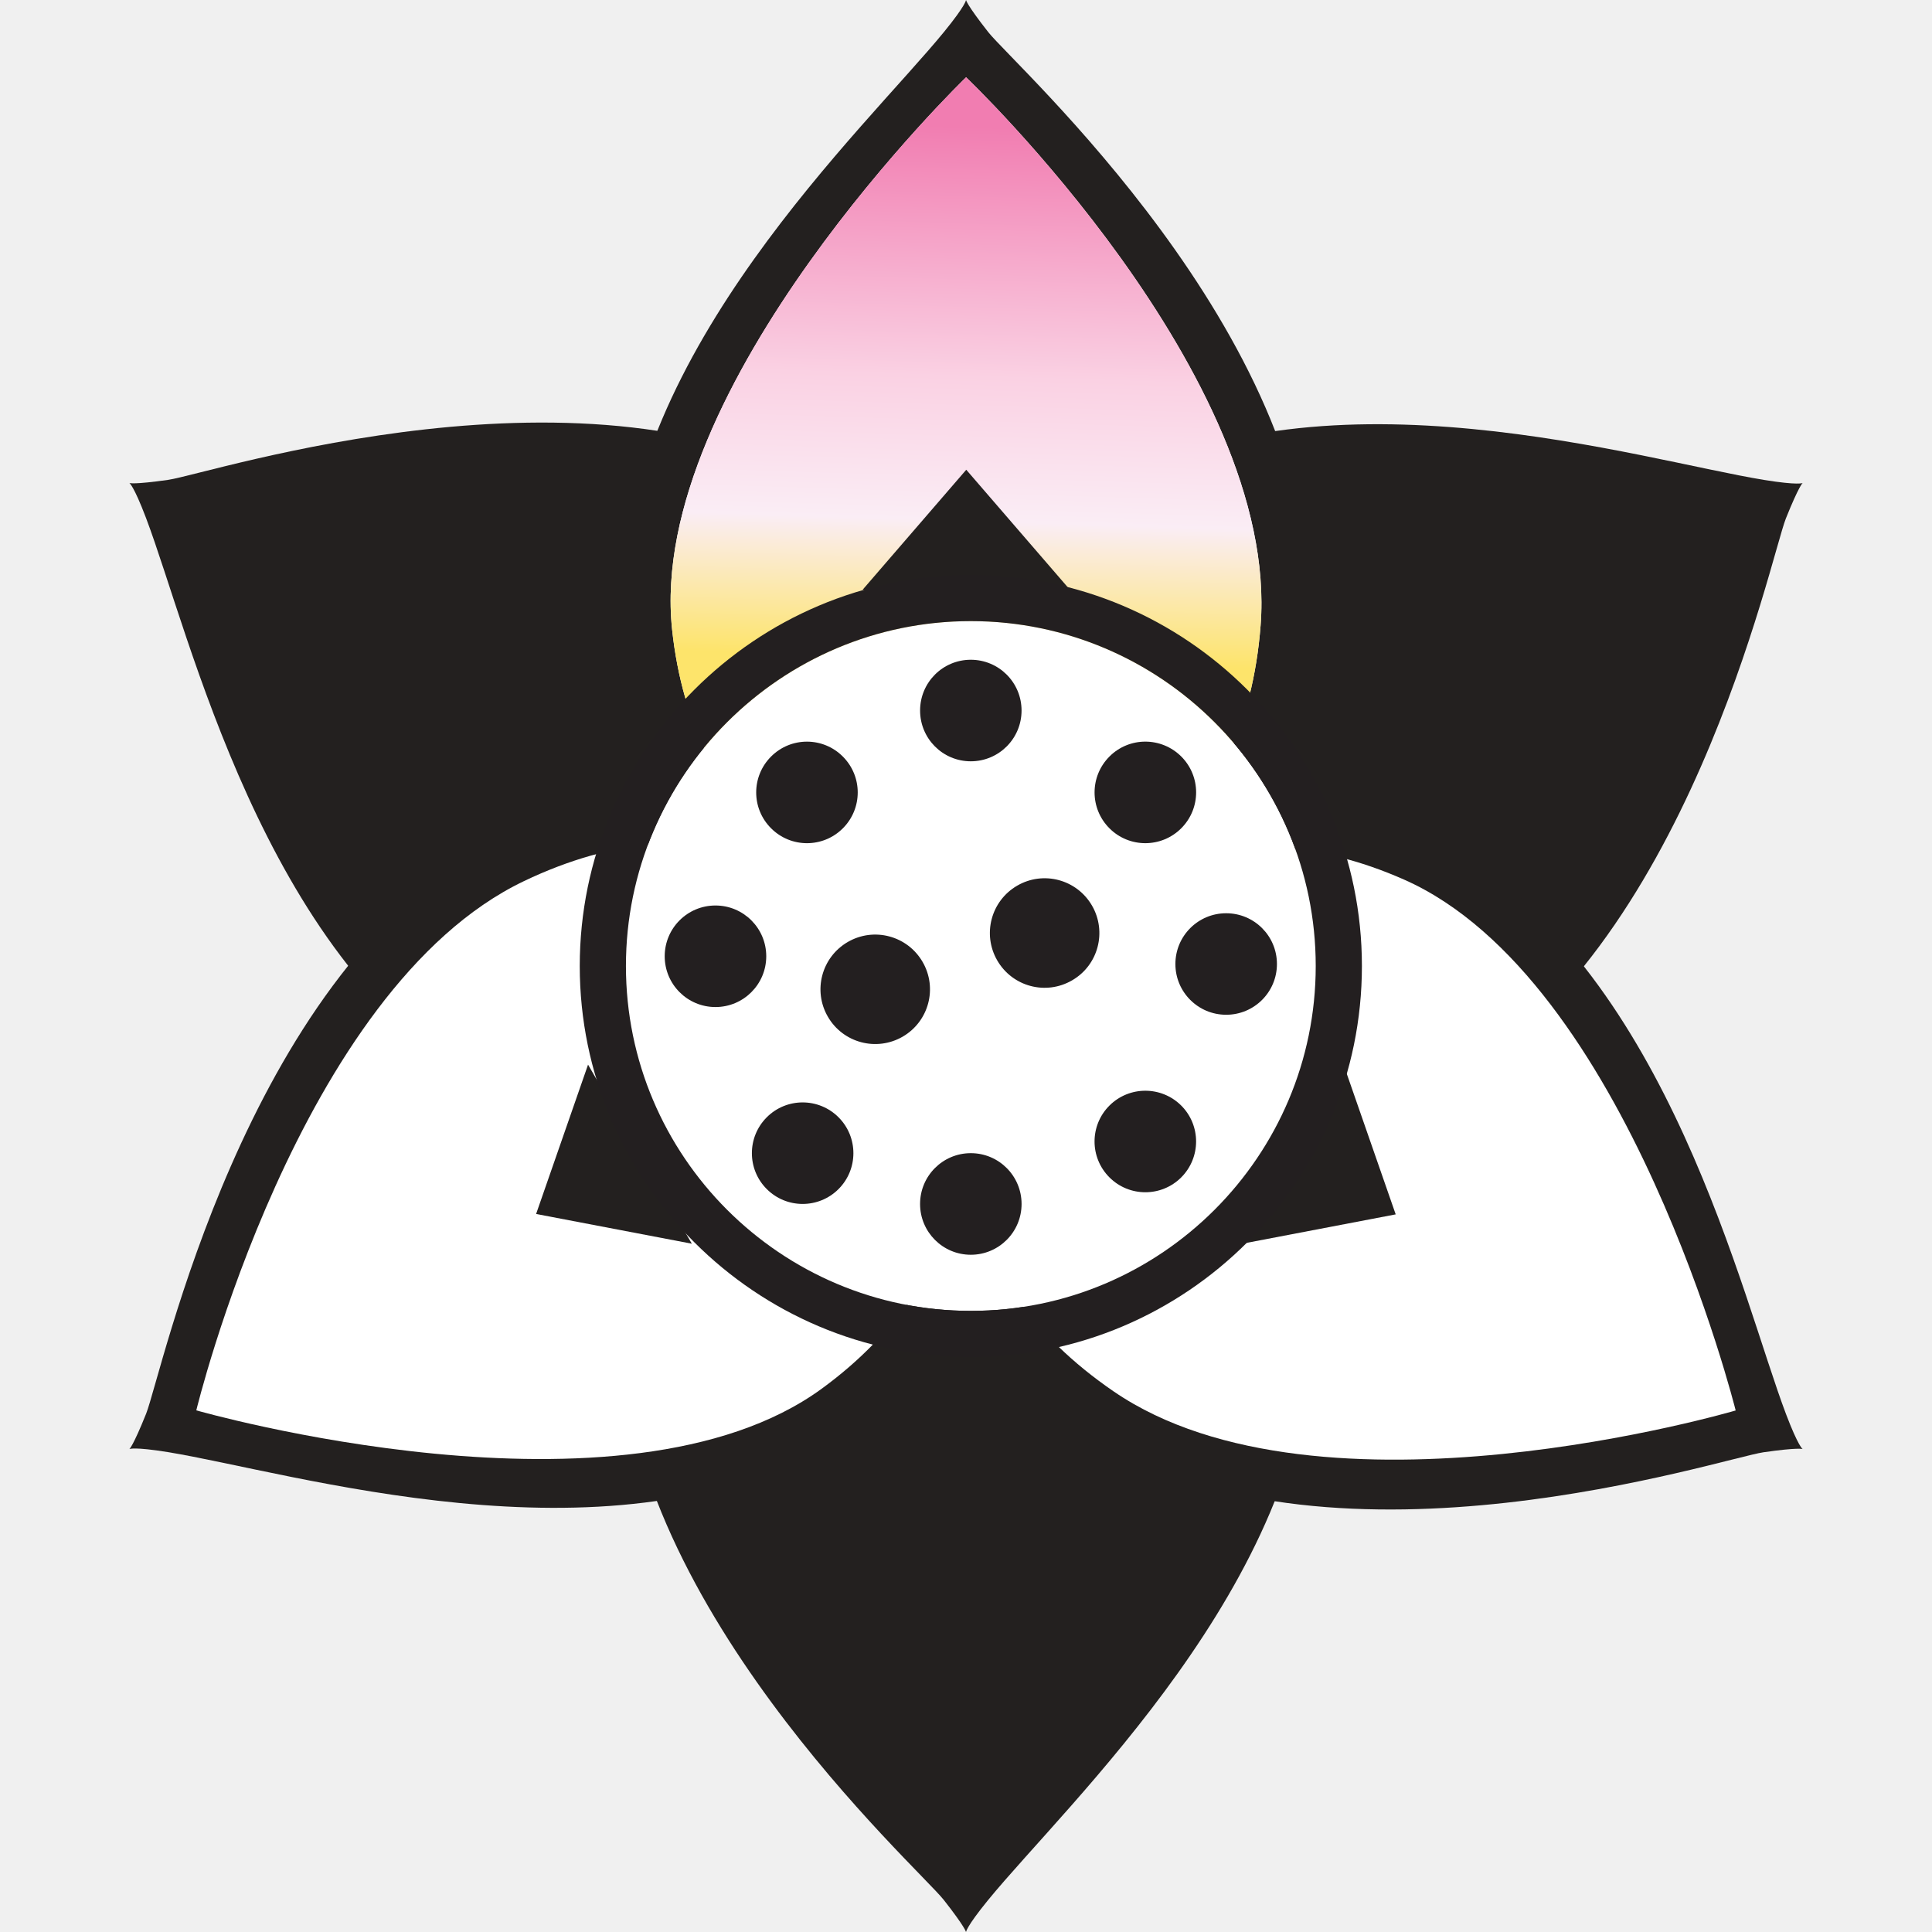
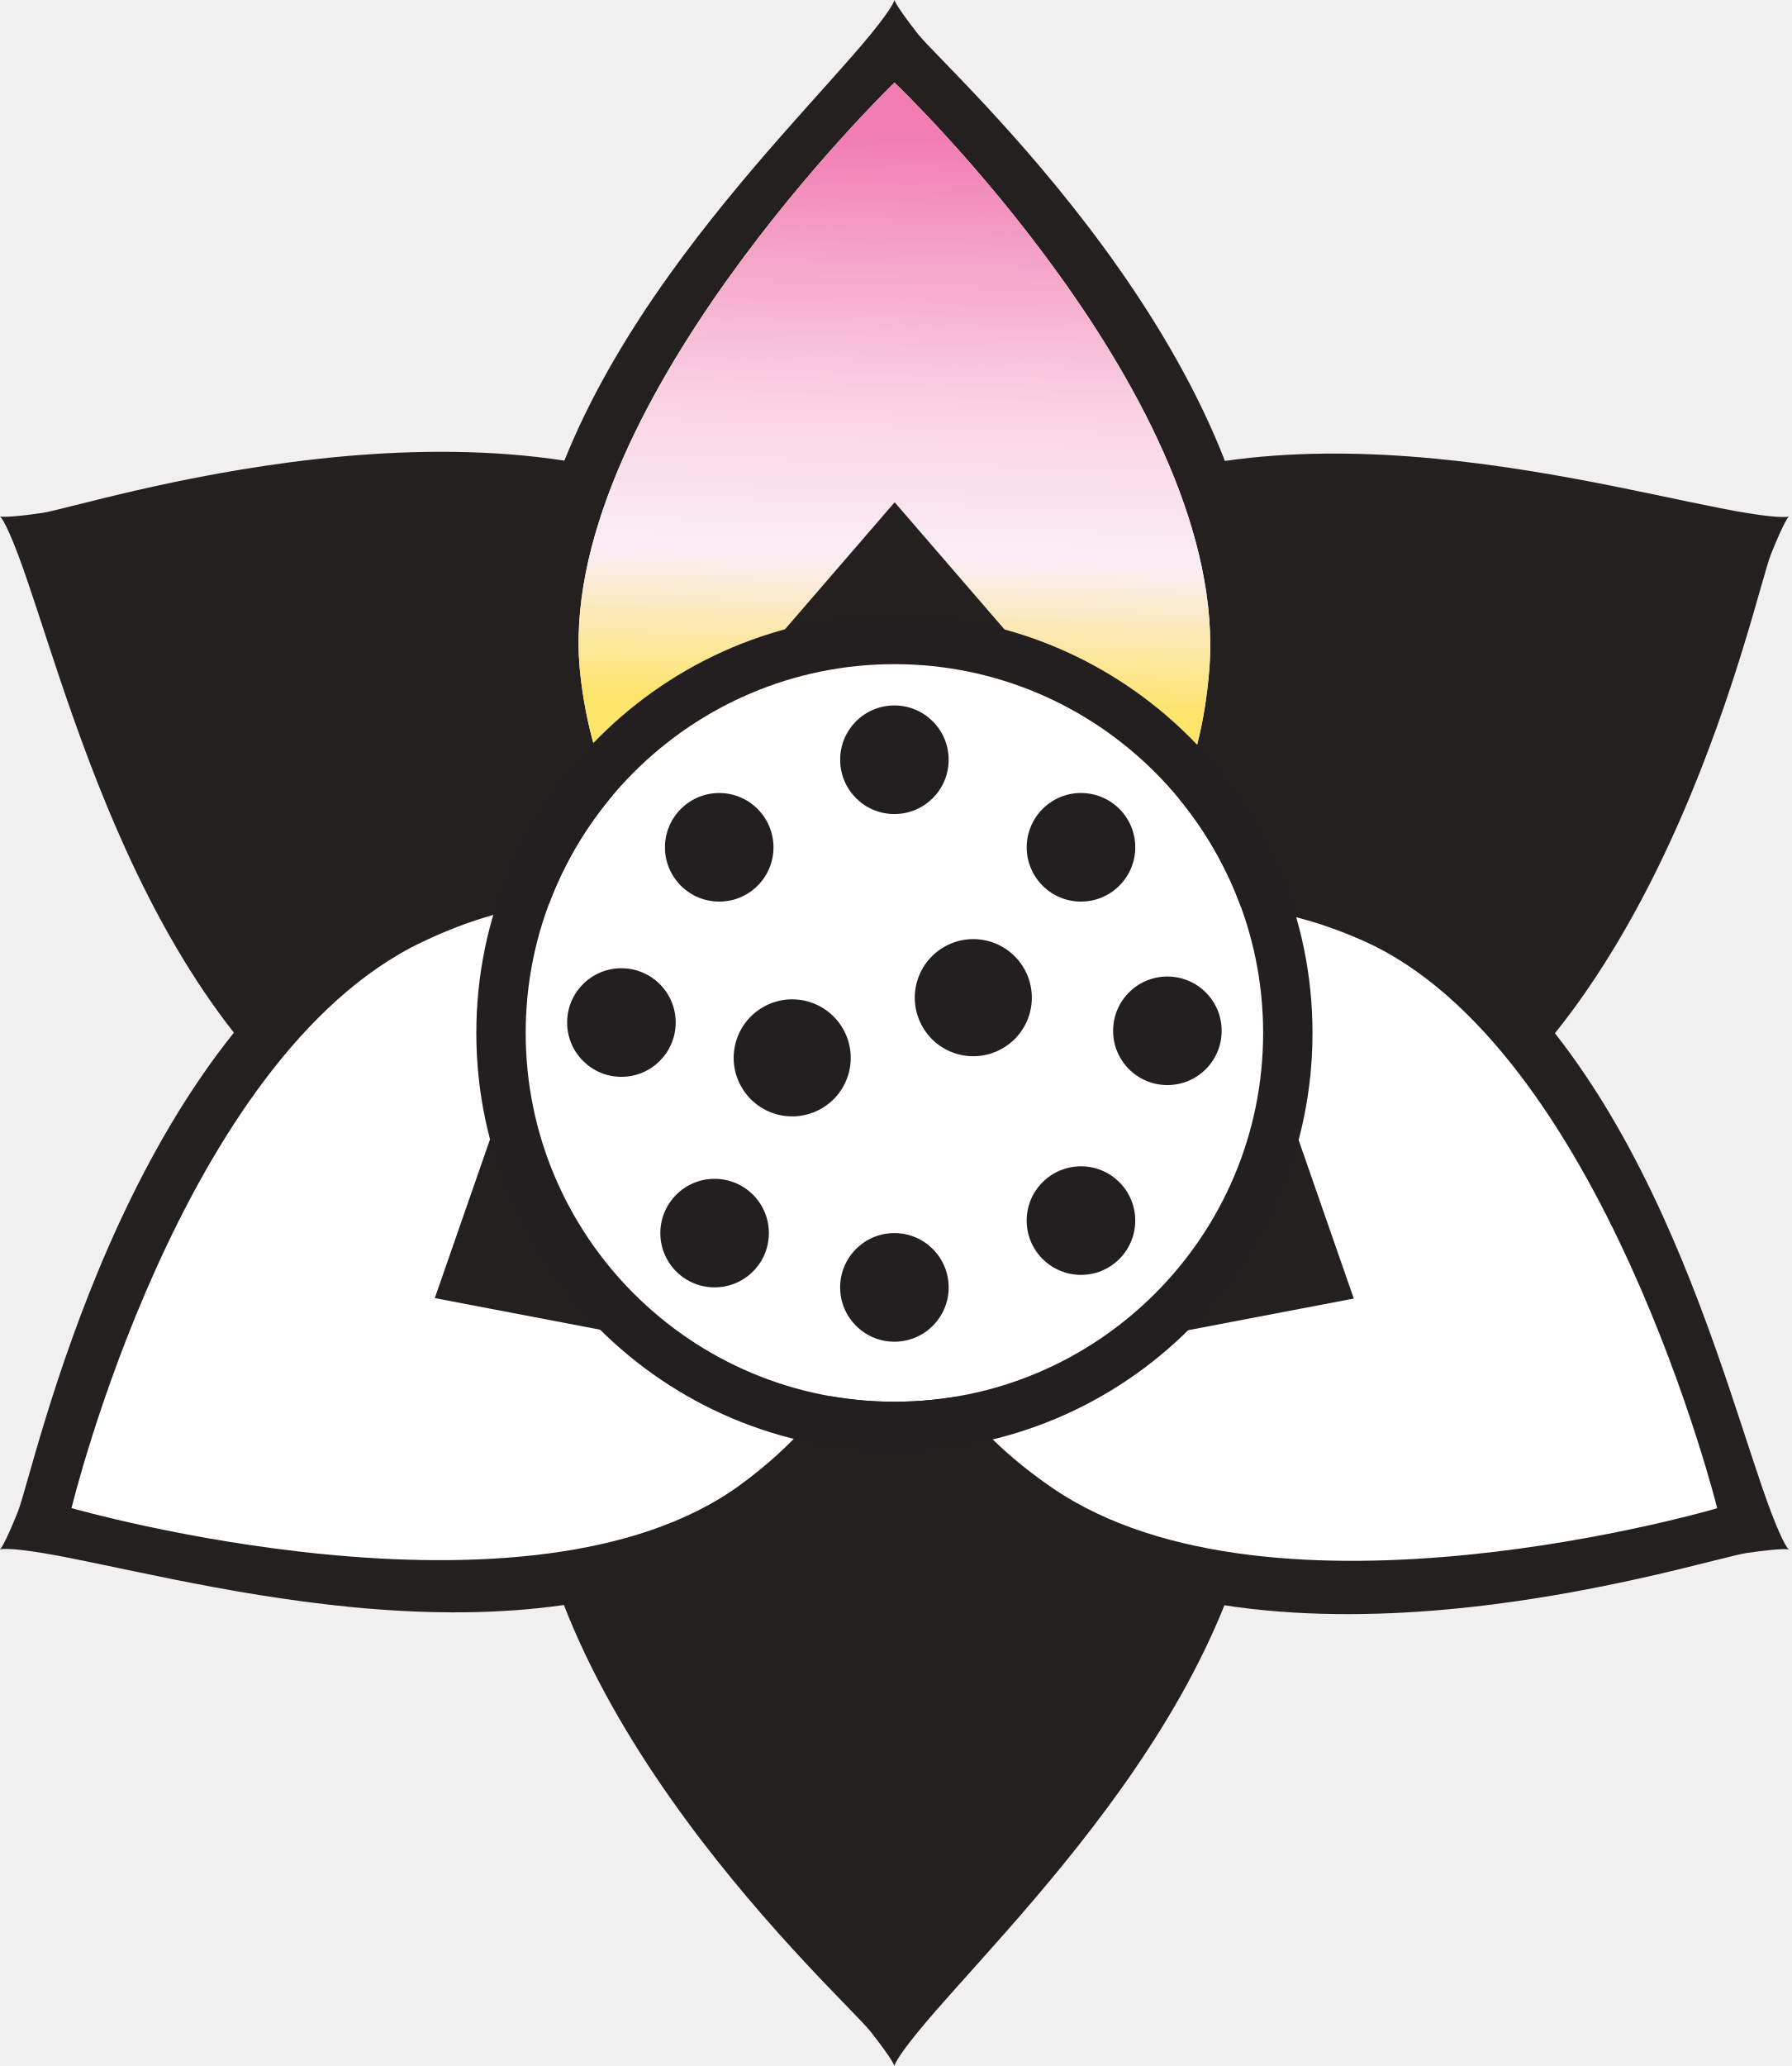
- <svg xmlns="http://www.w3.org/2000/svg" width="100%" height="100%" viewBox="0 0 400 400" version="1.1" xml:space="preserve" style="fill-rule:evenodd;clip-rule:evenodd;stroke-linejoin:round;stroke-miterlimit:2;">
-   <g id="Layer1" transform="matrix(1,0,0,1,1,0)">
-     <g transform="matrix(140.2793,-37.54456,-37.54456,-140.2793,68.7505,180.2023)">
-       <path d="M-0.143,0.61C-0.143,0.61 -0.138,0.605 -0.133,0.556C-0.115,0.378 -0.133,-0.088 0.114,-0.342C0.59,-0.831 1.304,-0.151 0.82,0.343C0.543,0.625 -0.026,0.593 -0.088,0.6C-0.138,0.606 -0.143,0.61 -0.143,0.61Z" style="fill:rgb(35,32,31);fill-rule:nonzero;" />
-     </g>
-     <g transform="matrix(-102.6542,-102.7132,-102.7132,102.6542,246.9803,322.7113)">
-       <path d="M-0.143,0.61C-0.143,0.61 -0.138,0.605 -0.133,0.556C-0.115,0.378 -0.133,-0.088 0.114,-0.342C0.59,-0.831 1.304,-0.151 0.82,0.343C0.543,0.625 -0.026,0.593 -0.088,0.6C-0.138,0.606 -0.143,0.61 -0.143,0.61Z" style="fill:rgb(35,32,31);fill-rule:nonzero;" />
-     </g>
-     <g transform="matrix(-37.6251,140.2577,140.2577,37.6251,281.2817,97.10527)">
-       <path d="M-0.143,0.61C-0.143,0.61 -0.138,0.605 -0.133,0.556C-0.115,0.378 -0.133,-0.088 0.114,-0.342C0.59,-0.831 1.304,-0.151 0.82,0.343C0.543,0.625 -0.026,0.593 -0.088,0.6C-0.138,0.606 -0.143,0.61 -0.143,0.61Z" style="fill:rgb(35,32,31);fill-rule:nonzero;" />
-     </g>
-     <g transform="matrix(-0.664609,1.151137,-1.151137,-0.664609,505.1195,69.80311)">
-       <g transform="matrix(77.22901,77.27336,77.27336,-77.22901,163.8864,58.1523)">
+ <svg xmlns="http://www.w3.org/2000/svg" width="347px" height="400px" version="1.1" xml:space="preserve" style="fill-rule:evenodd;clip-rule:evenodd;stroke-linejoin:round;stroke-miterlimit:2;">
+   <g transform="matrix(1,0,0,1,-26.79185,-0.012592)">
+     <g id="Layer1" transform="matrix(1,0,0,1,1,0)">
+       <g transform="matrix(140.2793,-37.54456,-37.54456,-140.2793,68.7505,180.2023)">
        <path d="M-0.143,0.61C-0.143,0.61 -0.138,0.605 -0.133,0.556C-0.115,0.378 -0.133,-0.088 0.114,-0.342C0.59,-0.831 1.304,-0.151 0.82,0.343C0.543,0.625 -0.026,0.593 -0.088,0.6C-0.138,0.606 -0.143,0.61 -0.143,0.61Z" style="fill:rgb(35,32,31);fill-rule:nonzero;" />
      </g>
-       <g transform="matrix(66.69147,66.72977,66.72977,-66.69147,168.823,58.78857)">
-         <path d="M-0.117,0.584C-0.117,0.584 -0.13,-0.15 0.185,-0.404C0.682,-0.805 1.299,-0.216 0.867,0.288C0.598,0.602 -0.117,0.584 -0.117,0.584Z" style="fill:white;fill-rule:nonzero;" />
-       </g>
-       <g transform="matrix(-30.84769,-0.008856,-0.008856,30.84769,216.5787,83.07146)">
-         <path d="M0.537,-0.321L0.015,0.283L1.06,0.285L0.537,-0.321Z" style="fill:rgb(35,32,31);fill-rule:nonzero;" />
-       </g>
-     </g>
-     <g transform="matrix(-0.664609,-1.151137,1.151137,-0.664609,158.7058,530.2116)">
-       <g transform="matrix(77.22901,77.27336,77.27336,-77.22901,163.8864,58.1523)">
+       <g transform="matrix(-102.6542,-102.7132,-102.7132,102.6542,246.9803,322.7113)">
        <path d="M-0.143,0.61C-0.143,0.61 -0.138,0.605 -0.133,0.556C-0.115,0.378 -0.133,-0.088 0.114,-0.342C0.59,-0.831 1.304,-0.151 0.82,0.343C0.543,0.625 -0.026,0.593 -0.088,0.6C-0.138,0.606 -0.143,0.61 -0.143,0.61Z" style="fill:rgb(35,32,31);fill-rule:nonzero;" />
      </g>
-       <g transform="matrix(66.69147,66.72977,66.72977,-66.69147,168.823,58.78857)">
-         <path d="M-0.117,0.584C-0.117,0.584 -0.13,-0.15 0.185,-0.404C0.682,-0.805 1.299,-0.216 0.867,0.288C0.598,0.602 -0.117,0.584 -0.117,0.584Z" style="fill:white;fill-rule:nonzero;" />
-       </g>
-       <g transform="matrix(-30.84769,-0.008856,-0.008856,30.84769,216.5787,83.07146)">
-         <path d="M0.537,-0.321L0.015,0.283L1.06,0.285L0.537,-0.321Z" style="fill:rgb(35,32,31);fill-rule:nonzero;" />
-       </g>
-     </g>
-     <g transform="matrix(1.329218,0,0,1.329218,-66.81276,0.004223)">
-       <g transform="matrix(77.22901,77.27336,77.27336,-77.22901,163.8864,58.1523)">
+       <g transform="matrix(-37.6251,140.2577,140.2577,37.6251,281.2817,97.10527)">
        <path d="M-0.143,0.61C-0.143,0.61 -0.138,0.605 -0.133,0.556C-0.115,0.378 -0.133,-0.088 0.114,-0.342C0.59,-0.831 1.304,-0.151 0.82,0.343C0.543,0.625 -0.026,0.593 -0.088,0.6C-0.138,0.606 -0.143,0.61 -0.143,0.61Z" style="fill:rgb(35,32,31);fill-rule:nonzero;" />
      </g>
-       <g transform="matrix(66.69147,66.72977,66.72977,-66.69147,168.823,58.78857)">
-         <path d="M-0.117,0.584C-0.117,0.584 -0.13,-0.15 0.185,-0.404C0.682,-0.805 1.299,-0.216 0.867,0.288C0.598,0.602 -0.117,0.584 -0.117,0.584Z" style="fill:white;fill-rule:nonzero;" />
+       <g transform="matrix(-0.664609,-1.151137,1.151137,-0.664609,158.7058,530.2116)">
+         <g transform="matrix(77.22901,77.27336,77.27336,-77.22901,163.8864,58.1523)">
+           <path d="M-0.143,0.61C-0.143,0.61 -0.138,0.605 -0.133,0.556C-0.115,0.378 -0.133,-0.088 0.114,-0.342C0.59,-0.831 1.304,-0.151 0.82,0.343C0.543,0.625 -0.026,0.593 -0.088,0.6C-0.138,0.606 -0.143,0.61 -0.143,0.61Z" style="fill:rgb(35,32,31);fill-rule:nonzero;" />
+         </g>
+         <g transform="matrix(66.69147,66.72977,66.72977,-66.69147,168.823,58.78857)">
+           <path d="M-0.117,0.584C-0.117,0.584 -0.13,-0.15 0.185,-0.404C0.682,-0.805 1.299,-0.216 0.867,0.288C0.598,0.602 -0.117,0.584 -0.117,0.584Z" style="fill:white;fill-rule:nonzero;" />
+         </g>
+         <g transform="matrix(-30.84769,-0.008856,-0.008856,30.84769,216.5787,83.07146)">
+           <path d="M0.537,-0.321L0.015,0.283L1.06,0.285L0.537,-0.321Z" style="fill:rgb(35,32,31);fill-rule:nonzero;" />
+         </g>
      </g>
-       <g transform="matrix(66.69147,66.72977,66.72977,-66.69147,168.823,58.78857)">
-         <path d="M-0.117,0.584C-0.117,0.584 -0.13,-0.15 0.185,-0.404C0.682,-0.805 1.299,-0.216 0.867,0.288C0.598,0.602 -0.117,0.584 -0.117,0.584Z" style="fill:url(#_Linear1);fill-rule:nonzero;" />
+       <g transform="matrix(-0.664609,1.151137,-1.151137,-0.664609,505.1195,69.80311)">
+         <g transform="matrix(77.22901,77.27336,77.27336,-77.22901,163.8864,58.1523)">
+           <path d="M-0.143,0.61C-0.143,0.61 -0.138,0.605 -0.133,0.556C-0.115,0.378 -0.133,-0.088 0.114,-0.342C0.59,-0.831 1.304,-0.151 0.82,0.343C0.543,0.625 -0.026,0.593 -0.088,0.6C-0.138,0.606 -0.143,0.61 -0.143,0.61Z" style="fill:rgb(35,32,31);fill-rule:nonzero;" />
+         </g>
+         <g transform="matrix(66.69147,66.72977,66.72977,-66.69147,168.823,58.78857)">
+           <path d="M-0.117,0.584C-0.117,0.584 -0.13,-0.15 0.185,-0.404C0.682,-0.805 1.299,-0.216 0.867,0.288C0.598,0.602 -0.117,0.584 -0.117,0.584Z" style="fill:white;fill-rule:nonzero;" />
+         </g>
+         <g transform="matrix(-30.84769,-0.008856,-0.008856,30.84769,216.5787,83.07146)">
+           <path d="M0.537,-0.321L0.015,0.283L1.06,0.285L0.537,-0.321Z" style="fill:rgb(35,32,31);fill-rule:nonzero;" />
+         </g>
      </g>
-       <g transform="matrix(-30.84769,-0.008856,-0.008856,30.84769,216.5787,83.07146)">
-         <path d="M0.537,-0.321L0.015,0.283L1.06,0.285L0.537,-0.321Z" style="fill:rgb(35,32,31);fill-rule:nonzero;" />
+       <g transform="matrix(1.329218,0,0,1.329218,-66.81276,0.004223)">
+         <g transform="matrix(77.22901,77.27336,77.27336,-77.22901,163.8864,58.1523)">
+           <path d="M-0.143,0.61C-0.143,0.61 -0.138,0.605 -0.133,0.556C-0.115,0.378 -0.133,-0.088 0.114,-0.342C0.59,-0.831 1.304,-0.151 0.82,0.343C0.543,0.625 -0.026,0.593 -0.088,0.6C-0.138,0.606 -0.143,0.61 -0.143,0.61Z" style="fill:rgb(35,32,31);fill-rule:nonzero;" />
+         </g>
+         <g transform="matrix(66.69147,66.72977,66.72977,-66.69147,168.823,58.78857)">
+           <path d="M-0.117,0.584C-0.117,0.584 -0.13,-0.15 0.185,-0.404C0.682,-0.805 1.299,-0.216 0.867,0.288C0.598,0.602 -0.117,0.584 -0.117,0.584Z" style="fill:white;fill-rule:nonzero;" />
+         </g>
+         <g transform="matrix(66.69147,66.72977,66.72977,-66.69147,168.823,58.78857)">
+           <path d="M-0.117,0.584C-0.117,0.584 -0.13,-0.15 0.185,-0.404C0.682,-0.805 1.299,-0.216 0.867,0.288C0.598,0.602 -0.117,0.584 -0.117,0.584Z" style="fill:url(#_Linear1);fill-rule:nonzero;" />
+         </g>
+         <g transform="matrix(-30.84769,-0.008856,-0.008856,30.84769,216.5787,83.07146)">
+           <path d="M0.537,-0.321L0.015,0.283L1.06,0.285L0.537,-0.321Z" style="fill:rgb(35,32,31);fill-rule:nonzero;" />
+         </g>
      </g>
-     </g>
-     <g>
-       <g transform="matrix(-8.342978,0,0,8.342978,200,271.4075)">
-         <path d="M0,-17.118C4.719,-17.118 8.559,-13.278 8.559,-8.558C8.559,-3.84 4.719,0 0,0C-4.719,0 -8.559,-3.84 -8.559,-8.558C-8.559,-13.278 -4.719,-17.118 0,-17.118" style="fill:white;fill-rule:nonzero;" />
-       </g>
-       <g transform="matrix(8.342978,0,0,8.342978,200,280.9644)">
-         <path d="M0,-19.409C-5.351,-19.409 -9.705,-15.055 -9.705,-9.704C-9.705,-4.354 -5.351,0 0,0C5.351,0 9.705,-4.354 9.705,-9.704C9.705,-15.055 5.351,-19.409 0,-19.409M0,-1.146C-4.719,-1.146 -8.559,-4.985 -8.559,-9.704C-8.559,-14.424 -4.719,-18.263 0,-18.263C4.719,-18.263 8.559,-14.424 8.559,-9.704C8.559,-4.985 4.719,-1.146 0,-1.146" style="fill:rgb(35,31,32);fill-rule:nonzero;" />
-       </g>
-       <g transform="matrix(0,-8.342978,-8.342978,0,199.9983,136.6034)">
-         <path d="M-1.259,-1.259C-1.955,-1.259 -2.519,-0.696 -2.519,0.001C-2.519,0.697 -1.955,1.259 -1.259,1.259C-0.563,1.259 0.001,0.697 0.001,0.001C0.001,-0.696 -0.563,-1.259 -1.259,-1.259" style="fill:rgb(35,31,32);fill-rule:nonzero;" />
-       </g>
-       <g transform="matrix(0,-8.342978,-8.342978,0,200.0025,238.7598)">
-         <path d="M-1.26,-1.259C-0.564,-1.259 0.001,-0.696 0.001,0.001C0.001,0.697 -0.564,1.26 -1.26,1.26C-1.955,1.26 -2.52,0.697 -2.52,0.001C-2.52,-0.696 -1.955,-1.259 -1.26,-1.259" style="fill:rgb(35,31,32);fill-rule:nonzero;" />
-       </g>
-       <g transform="matrix(-8.342978,0,0,8.342978,147.1314,208.4982)">
-         <path d="M0,-2.52C-0.695,-2.52 -1.26,-1.957 -1.26,-1.26C-1.26,-0.564 -0.695,0 0,0C0.696,0 1.26,-0.564 1.26,-1.26C1.26,-1.957 0.696,-2.52 0,-2.52" style="fill:rgb(35,31,32);fill-rule:nonzero;" />
-       </g>
-       <g transform="matrix(-8.342978,0,0,8.342978,252.8644,210.095)">
-         <path d="M0,-2.519C0.696,-2.519 1.26,-1.956 1.26,-1.259C1.26,-0.563 0.696,0 0,0C-0.696,0 -1.26,-0.563 -1.26,-1.259C-1.26,-1.956 -0.696,-2.519 0,-2.519" style="fill:rgb(35,31,32);fill-rule:nonzero;" />
-       </g>
-       <g transform="matrix(-5.899376,-5.899376,-5.899376,5.899376,155.564,164.0551)">
-         <path d="M-0.892,-2.149C-1.588,-2.149 -2.151,-1.586 -2.151,-0.89C-2.151,-0.194 -1.588,0.369 -0.892,0.369C-0.195,0.37 0.368,-0.193 0.368,-0.891C0.368,-1.587 -0.195,-2.15 -0.892,-2.149" style="fill:rgb(35,31,32);fill-rule:nonzero;" />
-       </g>
-       <g transform="matrix(-5.899376,-5.899376,-5.899376,5.899376,225.6111,236.3366)">
-         <path d="M-0.891,-2.152C-0.196,-2.151 0.368,-1.588 0.369,-0.892C0.369,-0.196 -0.194,0.368 -0.891,0.368C-1.587,0.368 -2.151,-0.196 -2.151,-0.892C-2.15,-1.588 -1.586,-2.152 -0.891,-2.152" style="fill:rgb(35,31,32);fill-rule:nonzero;" />
-       </g>
-       <g transform="matrix(-5.899376,5.899376,5.899376,5.899376,175.6874,238.7531)">
-         <path d="M0.891,-2.15C0.195,-2.151 -0.369,-1.586 -0.369,-0.891C-0.369,-0.195 0.195,0.369 0.891,0.369C1.586,0.369 2.151,-0.195 2.15,-0.891C2.151,-1.586 1.586,-2.15 0.891,-2.15" style="fill:rgb(35,31,32);fill-rule:nonzero;" />
-       </g>
-       <g transform="matrix(-7.216936,4.185823,4.185823,7.216936,190.0413,210.457)">
-         <path d="M0.681,-2.533C-0.069,-2.533 -0.677,-1.926 -0.677,-1.174C-0.677,-0.424 -0.07,0.183 0.681,0.183C1.432,0.182 2.04,-0.426 2.039,-1.176C2.04,-1.926 1.431,-2.533 0.681,-2.533" style="fill:rgb(35,31,32);fill-rule:nonzero;" />
-       </g>
-       <g transform="matrix(-5.89772,5.901032,5.901032,5.89772,246.6423,164.0517)">
-         <path d="M0.891,-2.15C1.587,-2.15 2.151,-1.587 2.151,-0.891C2.152,-0.195 1.588,0.369 0.891,0.369C0.195,0.369 -0.369,-0.194 -0.369,-0.89C-0.368,-1.586 0.194,-2.151 0.891,-2.15" style="fill:rgb(35,31,32);fill-rule:nonzero;" />
-       </g>
-       <g transform="matrix(-7.216936,4.185823,4.185823,7.216936,225.1181,198.8055)">
-         <path d="M0.681,-2.534C1.432,-2.534 2.039,-1.927 2.04,-1.176C2.04,-0.424 1.433,0.183 0.681,0.182C-0.068,0.184 -0.676,-0.424 -0.677,-1.175C-0.677,-1.927 -0.069,-2.535 0.681,-2.534" style="fill:rgb(35,31,32);fill-rule:nonzero;" />
+       <g transform="matrix(1,0,0,1,-0.995816,0)">
+         <g transform="matrix(-8.342978,0,0,8.342978,200,271.4075)">
+           <path d="M0,-17.118C4.719,-17.118 8.559,-13.278 8.559,-8.558C8.559,-3.84 4.719,0 0,0C-4.719,0 -8.559,-3.84 -8.559,-8.558C-8.559,-13.278 -4.719,-17.118 0,-17.118" style="fill:white;fill-rule:nonzero;" />
+         </g>
+         <g transform="matrix(8.342978,0,0,8.342978,200,280.9644)">
+           <path d="M0,-19.409C-5.351,-19.409 -9.705,-15.055 -9.705,-9.704C-9.705,-4.354 -5.351,0 0,0C5.351,0 9.705,-4.354 9.705,-9.704C9.705,-15.055 5.351,-19.409 0,-19.409M0,-1.146C-4.719,-1.146 -8.559,-4.985 -8.559,-9.704C-8.559,-14.424 -4.719,-18.263 0,-18.263C4.719,-18.263 8.559,-14.424 8.559,-9.704C8.559,-4.985 4.719,-1.146 0,-1.146" style="fill:rgb(35,31,32);fill-rule:nonzero;" />
+         </g>
+         <g transform="matrix(0,-8.342978,-8.342978,0,199.9983,136.6034)">
+           <path d="M-1.259,-1.259C-1.955,-1.259 -2.519,-0.696 -2.519,0.001C-2.519,0.697 -1.955,1.259 -1.259,1.259C-0.563,1.259 0.001,0.697 0.001,0.001C0.001,-0.696 -0.563,-1.259 -1.259,-1.259" style="fill:rgb(35,31,32);fill-rule:nonzero;" />
+         </g>
+         <g transform="matrix(0,-8.342978,-8.342978,0,200.0025,238.7598)">
+           <path d="M-1.26,-1.259C-0.564,-1.259 0.001,-0.696 0.001,0.001C0.001,0.697 -0.564,1.26 -1.26,1.26C-1.955,1.26 -2.52,0.697 -2.52,0.001C-2.52,-0.696 -1.955,-1.259 -1.26,-1.259" style="fill:rgb(35,31,32);fill-rule:nonzero;" />
+         </g>
+         <g transform="matrix(-8.342978,0,0,8.342978,147.1314,208.4982)">
+           <path d="M0,-2.52C-0.695,-2.52 -1.26,-1.957 -1.26,-1.26C-1.26,-0.564 -0.695,0 0,0C0.696,0 1.26,-0.564 1.26,-1.26C1.26,-1.957 0.696,-2.52 0,-2.52" style="fill:rgb(35,31,32);fill-rule:nonzero;" />
+         </g>
+         <g transform="matrix(-8.342978,0,0,8.342978,252.8644,210.095)">
+           <path d="M0,-2.519C0.696,-2.519 1.26,-1.956 1.26,-1.259C1.26,-0.563 0.696,0 0,0C-0.696,0 -1.26,-0.563 -1.26,-1.259C-1.26,-1.956 -0.696,-2.519 0,-2.519" style="fill:rgb(35,31,32);fill-rule:nonzero;" />
+         </g>
+         <g transform="matrix(-5.899376,-5.899376,-5.899376,5.899376,155.564,164.0551)">
+           <path d="M-0.892,-2.149C-1.588,-2.149 -2.151,-1.586 -2.151,-0.89C-2.151,-0.194 -1.588,0.369 -0.892,0.369C-0.195,0.37 0.368,-0.193 0.368,-0.891C0.368,-1.587 -0.195,-2.15 -0.892,-2.149" style="fill:rgb(35,31,32);fill-rule:nonzero;" />
+         </g>
+         <g transform="matrix(-5.899376,-5.899376,-5.899376,5.899376,225.6111,236.3366)">
+           <path d="M-0.891,-2.152C-0.196,-2.151 0.368,-1.588 0.369,-0.892C0.369,-0.196 -0.194,0.368 -0.891,0.368C-1.587,0.368 -2.151,-0.196 -2.151,-0.892C-2.15,-1.588 -1.586,-2.152 -0.891,-2.152" style="fill:rgb(35,31,32);fill-rule:nonzero;" />
+         </g>
+         <g transform="matrix(-5.899376,5.899376,5.899376,5.899376,175.6874,238.7531)">
+           <path d="M0.891,-2.15C0.195,-2.151 -0.369,-1.586 -0.369,-0.891C-0.369,-0.195 0.195,0.369 0.891,0.369C1.586,0.369 2.151,-0.195 2.15,-0.891C2.151,-1.586 1.586,-2.15 0.891,-2.15" style="fill:rgb(35,31,32);fill-rule:nonzero;" />
+         </g>
+         <g transform="matrix(-7.216936,4.185823,4.185823,7.216936,190.0413,210.457)">
+           <path d="M0.681,-2.533C-0.069,-2.533 -0.677,-1.926 -0.677,-1.174C-0.677,-0.424 -0.07,0.183 0.681,0.183C1.432,0.182 2.04,-0.426 2.039,-1.176C2.04,-1.926 1.431,-2.533 0.681,-2.533" style="fill:rgb(35,31,32);fill-rule:nonzero;" />
+         </g>
+         <g transform="matrix(-5.89772,5.901032,5.901032,5.89772,246.6423,164.0517)">
+           <path d="M0.891,-2.15C1.587,-2.15 2.151,-1.587 2.151,-0.891C2.152,-0.195 1.588,0.369 0.891,0.369C0.195,0.369 -0.369,-0.194 -0.369,-0.89C-0.368,-1.586 0.194,-2.151 0.891,-2.15" style="fill:rgb(35,31,32);fill-rule:nonzero;" />
+         </g>
+         <g transform="matrix(-7.216936,4.185823,4.185823,7.216936,225.1181,198.8055)">
+           <path d="M0.681,-2.534C1.432,-2.534 2.039,-1.927 2.04,-1.176C2.04,-0.424 1.433,0.183 0.681,0.182C-0.068,0.184 -0.676,-0.424 -0.677,-1.175C-0.677,-1.927 -0.069,-2.535 0.681,-2.534" style="fill:rgb(35,31,32);fill-rule:nonzero;" />
+         </g>
      </g>
    </g>
  </g>
  <defs>
    <linearGradient id="_Linear1" x1="0" y1="0" x2="1" y2="0" gradientUnits="userSpaceOnUse" gradientTransform="matrix(-0.606942,0.639454,0.639454,0.606942,0.563299,-0.095826)">
      <stop offset="0" style="stop-color:rgb(253,228,107);stop-opacity:1" />
      <stop offset="0.26" style="stop-color:rgb(250,237,245);stop-opacity:1" />
      <stop offset="0.53" style="stop-color:rgb(250,209,227);stop-opacity:1" />
      <stop offset="1" style="stop-color:rgb(241,125,177);stop-opacity:1" />
    </linearGradient>
  </defs>
</svg>
